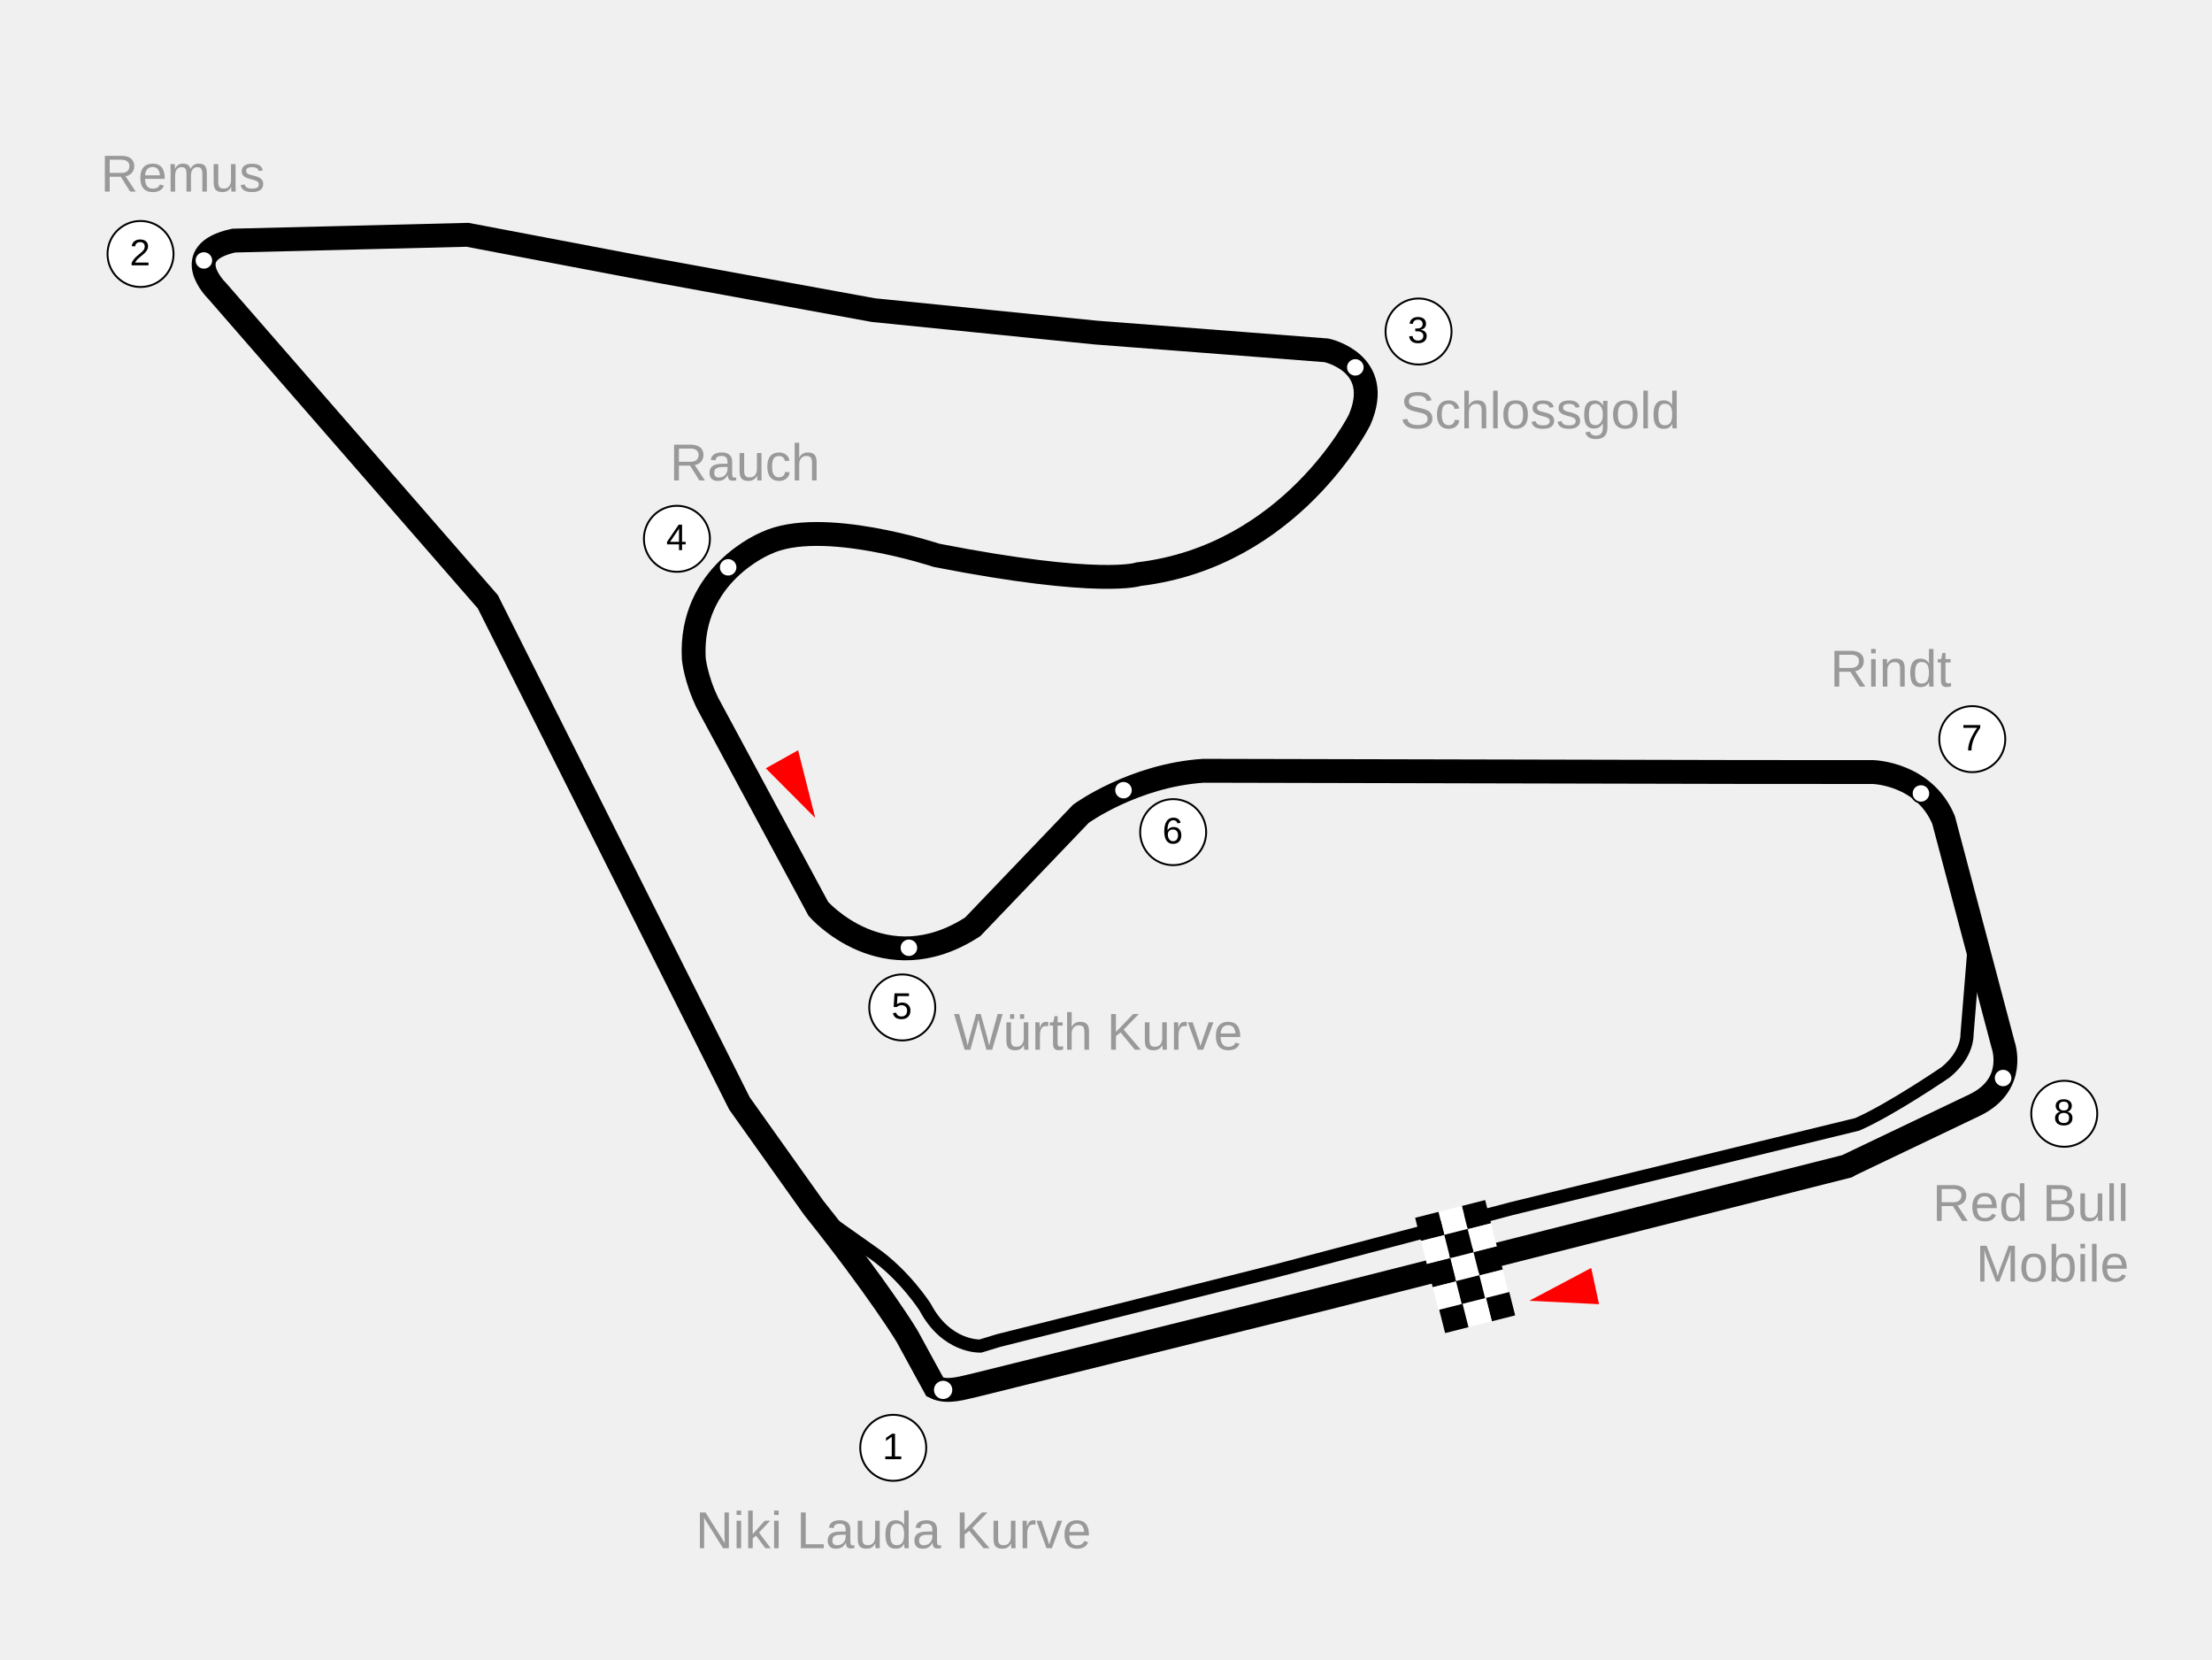
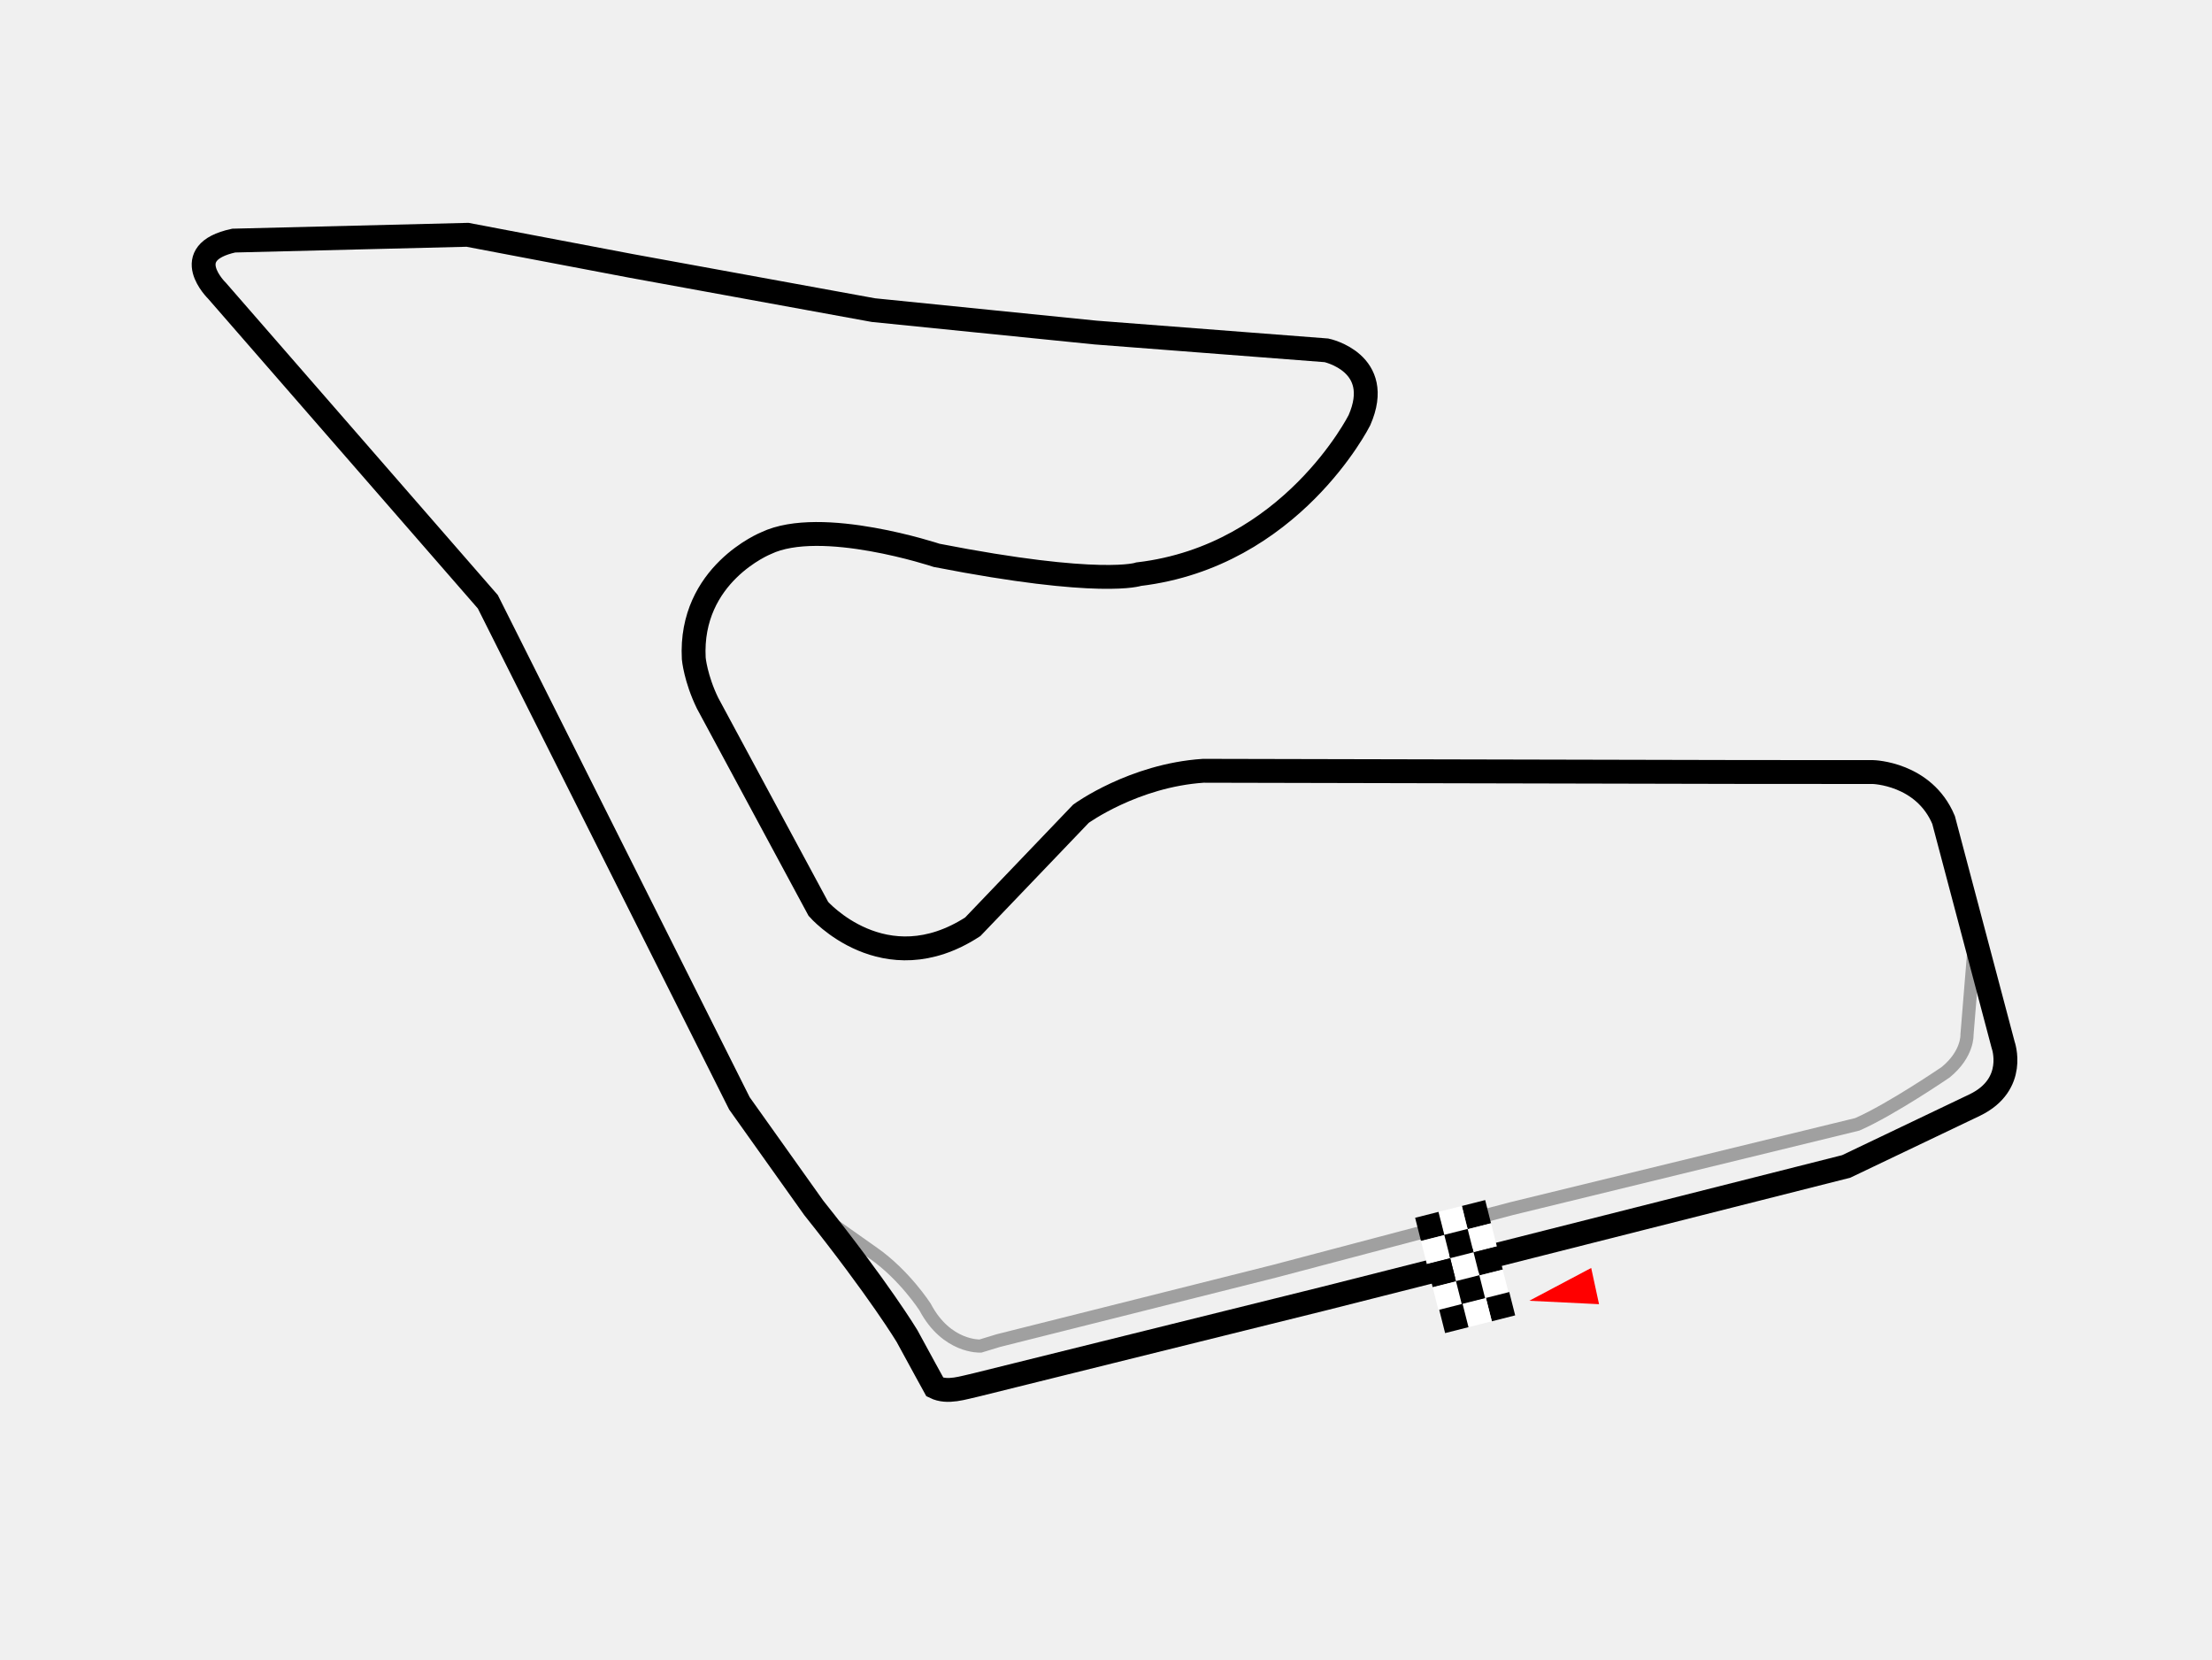
- <svg xmlns="http://www.w3.org/2000/svg" clip-rule="evenodd" stroke-miterlimit="10" viewBox="0 0 680.31 510.24">
-   <defs />
-   <g>
-     <path d="M 567.80 358.72 C 514.29 372.26 460.78 385.80 407.28 399.34 C 371.64 408.18 336.00 417.02 300.37 425.86 C 296.23 426.75 291.43 428.50 287.54 426.58 C 287.54 426.58 282.16 416.80 278.95 410.86 C 278.95 410.86 270.53 396.85 250.27 371.45 L 227.41 339.32 L 150.03 185.06 L 66.76 89.44 C 66.76 89.44 54.66 77.72 71.88 73.99 L 143.78 72.21 L 193.99 81.75 L 268.61 95.37 L 336.96 102.27 L 407.96 107.74 C 407.96 107.74 425.87 111.51 418.09 129.24 C 418.09 129.24 397.12 171.01 350.24 176.57 C 350.24 176.57 338.72 180.68 288.07 170.79 C 288.07 170.79 252.53 158.95 235.61 167.04 C 235.61 167.04 211.98 176.52 213.37 202.51 C 213.37 202.51 213.92 208.65 217.61 216.24 L 251.70 279.52 C 251.70 279.52 271.92 302.68 299.17 285.02 L 332.46 250.24 C 332.46 250.24 348.62 238.47 370.08 237.04 L 536.13 237.41 L 576.04 237.43 C 576.04 237.43 591.71 237.78 597.75 252.15 L 616.07 321.31 C 616.07 321.31 620.47 333.44 607.42 339.80 Z M 567.80 358.72 " stroke="#000000" stroke-width="7.34" fill="none" />
-     <path d="M 607.54 286.48 L 604.96 318.17 C 604.96 318.17 605.31 324.09 598.42 329.73 C 598.42 329.73 581.67 341.19 571.22 345.77 L 464.86 371.70 L 392.04 390.93 L 307.04 412.28 L 301.52 413.96 C 301.52 413.96 291.11 414.47 284.51 401.95 C 284.51 401.95 278.19 392.09 268.56 385.36 L 253.48 374.70 " stroke="#000000" stroke-width="4.04" fill="none" />
-     <text xml:space="preserve" font-family="Liberation Sans" font-size="18.00" fill="#999999" transform="matrix(0.887623, 0, 0, 0.887623, 0, 0)">
-       <tspan x="241.02" y="536.41">Niki Lauda Kurve</tspan>
-     </text>
-     <text xml:space="preserve" font-family="Liberation Sans" font-size="18.00" fill="#999999" transform="matrix(0.887623, 0, 0, 0.887623, 0, 0)">
-       <tspan x="485.13" y="148.40">Schlossgold</tspan>
-     </text>
-     <text xml:space="preserve" font-family="Liberation Sans" font-size="18.00" fill="#999999" transform="matrix(0.887623, 0, 0, 0.887623, 0, 0)">
-       <tspan x="232.08" y="166.45">Rauch</tspan>
-     </text>
-     <text xml:space="preserve" font-family="Liberation Sans" font-size="18.00" fill="#999999" transform="matrix(0.887623, 0, 0, 0.887623, 0, 0)">
-       <tspan x="330.50" y="363.71">Würth Kurve</tspan>
-     </text>
-     <text xml:space="preserve" font-family="Liberation Sans" font-size="18.00" fill="#999999" transform="matrix(0.887623, 0, 0, 0.887623, 0, 0)">
-       <tspan x="634.13" y="237.88">Rindt</tspan>
-     </text>
-     <path d="M 292.88 427.55 C 292.82 429.09 291.51 430.30 289.96 430.24 C 288.40 430.18 287.19 428.87 287.25 427.33 C 287.31 425.78 288.62 424.58 290.17 424.64 C 291.73 424.70 292.95 426.00 292.88 427.55 " fill-rule="non-zero" fill="#FFFFFF" />
-     <path d="M 571.29 359.25 C 571.23 360.79 569.92 362.00 568.36 361.94 C 566.80 361.88 565.59 360.57 565.65 359.03 C 565.71 357.48 567.02 356.28 568.58 356.34 C 570.13 356.40 571.35 357.70 571.29 359.25 " stroke="#000000" stroke-width="0.55" stroke-linecap="square" stroke-linejoin="bevel" fill="none" />
-     <path d="M 65.52 80.20 C 65.46 81.75 64.15 82.96 62.60 82.89 C 61.04 82.83 59.83 81.53 59.89 79.98 C 59.95 78.44 61.26 77.23 62.81 77.29 C 64.37 77.36 65.58 78.66 65.52 80.20 " fill-rule="non-zero" fill="#FFFFFF" />
-     <path d="M 65.52 80.20 C 65.46 81.75 64.15 82.96 62.60 82.89 C 61.04 82.83 59.83 81.53 59.89 79.98 C 59.95 78.44 61.26 77.23 62.81 77.29 C 64.37 77.36 65.58 78.66 65.52 80.20 " stroke="#000000" stroke-width="0.55" stroke-linecap="square" stroke-linejoin="bevel" fill="none" />
-     <path d="M 419.66 113.09 C 419.59 114.64 418.28 115.84 416.73 115.78 C 415.17 115.73 413.96 114.42 414.02 112.87 C 414.08 111.33 415.39 110.12 416.95 110.18 C 418.51 110.24 419.72 111.55 419.66 113.09 " fill="#FFFFFF" stroke="#000000" stroke-width="0.55" stroke-linecap="square" stroke-linejoin="bevel" />
-     <text xml:space="preserve" font-family="Liberation Sans" font-size="18.00" fill="#999999" transform="matrix(0.887623, 0, 0, 0.887623, 0, 0)">
-       <tspan x="669.63" y="423.00">Red Bull</tspan>
-       <tspan x="684.64" y="444.00">Mobile</tspan>
-     </text>
-     <text xml:space="preserve" font-family="Liberation Sans" font-size="18.00" fill="#999999" transform="matrix(0.887623, 0, 0, 0.887623, 0, 0)">
-       <tspan x="34.85" y="66.38">Remus</tspan>
-     </text>
-     <ellipse cx="274.72" cy="445.25" rx="10.15" ry="10.15" fill="#FFFFFF" stroke="#000000" stroke-width="0.59" />
-     <text xml:space="preserve" font-family="Liberation Sans" font-size="12.00" transform="matrix(0.948888, 0, 0, 0.948888, 0, 0)">
-       <tspan x="286.02" y="472.92">1</tspan>
-     </text>
-     <path d="M 489.38 389.94 L 491.79 401.08 L 470.33 400.03 Z M 489.38 389.94 " fill-rule="non-zero" fill="#FF0000" />
-     <g>
-       <path d="M 456.77 369.06 L 458.58 376.24 L 451.40 378.06 L 449.59 370.88 Z M 456.77 369.06 " fill-rule="non-zero" fill="#000000" />
-       <path d="M 449.59 370.88 L 451.40 378.06 L 444.22 379.87 L 442.41 372.69 Z M 449.59 370.88 " fill-rule="non-zero" fill="#FFFFFF" />
-       <path d="M 442.41 372.69 L 444.22 379.87 L 437.04 381.69 L 435.23 374.51 Z M 442.41 372.69 " fill-rule="non-zero" fill="#000000" />
-       <path d="M 458.57 376.18 L 460.38 383.36 L 453.20 385.18 L 451.39 378.00 Z M 458.57 376.18 " fill-rule="non-zero" fill="#FFFFFF" />
-       <path d="M 444.21 379.81 L 446.02 386.99 L 438.84 388.80 L 437.03 381.62 Z M 444.21 379.81 " fill-rule="non-zero" fill="#FFFFFF" />
-       <path d="M 451.37 377.93 L 453.19 385.11 L 446.01 386.93 L 444.19 379.75 Z M 451.37 377.93 " fill-rule="non-zero" fill="#000000" />
-       <path d="M 460.37 383.30 L 462.18 390.48 L 455.00 392.29 L 453.19 385.11 Z M 460.37 383.30 " fill-rule="non-zero" fill="#000000" />
-       <path d="M 453.19 385.11 L 455.00 392.29 L 447.82 394.11 L 446.01 386.93 Z M 453.19 385.11 " fill-rule="non-zero" fill="#FFFFFF" />
-       <path d="M 446.01 386.93 L 447.82 394.11 L 440.64 395.92 L 438.82 388.74 Z M 446.01 386.93 " fill-rule="non-zero" fill="#000000" />
-       <path d="M 462.16 390.42 L 463.98 397.60 L 456.80 399.41 L 454.98 392.23 Z M 462.16 390.42 " fill-rule="non-zero" fill="#FFFFFF" />
-       <path d="M 447.80 394.04 L 449.62 401.22 L 442.44 403.04 L 440.62 395.86 Z M 447.80 394.04 " fill-rule="non-zero" fill="#FFFFFF" />
-       <path d="M 454.97 392.17 L 456.78 399.35 L 449.60 401.16 L 447.79 393.98 Z M 454.97 392.17 " fill-rule="non-zero" fill="#000000" />
-       <path d="M 464.18 397.34 L 466.00 404.52 L 458.82 406.34 L 457.00 399.16 Z M 464.18 397.34 " fill-rule="non-zero" fill="#000000" />
-       <path d="M 457.00 399.16 L 458.82 406.34 L 451.64 408.15 L 449.82 400.97 Z M 457.00 399.16 " fill-rule="non-zero" fill="#FFFFFF" />
-       <path d="M 449.82 400.97 L 451.64 408.15 L 444.45 409.97 L 442.64 402.79 Z M 449.82 400.97 " fill-rule="non-zero" fill="#000000" />
+ <svg xmlns="http://www.w3.org/2000/svg" clip-rule="evenodd" stroke-miterlimit="10" viewBox="0 0 680.31 510.24" version="1.1" id="svg1457">
+   <defs id="defs1315" />
+   <path d="m 607.54,286.48 -2.58,31.69 c 0,0 0.35,5.92 -6.54,11.56 0,0 -16.75,11.46 -27.2,16.04 l -106.36,25.93 -72.82,19.23 -85,21.35 -5.52,1.68 c 0,0 -10.41,0.51 -17.01,-12.01 0,0 -6.32,-9.86 -15.95,-16.59 L 253.48,374.7" id="path1319" style="fill:none;stroke:#a0a0a0;stroke-width:4.04;stroke-opacity:1" />
+   <g id="g1455">
+     <path d="m 567.8,358.72 c -53.51,13.54 -107.02,27.08 -160.52,40.62 -35.64,8.84 -71.28,17.68 -106.91,26.52 -4.14,0.89 -8.94,2.64 -12.83,0.72 0,0 -5.38,-9.78 -8.59,-15.72 0,0 -8.42,-14.01 -28.68,-39.41 L 227.41,339.32 150.03,185.06 66.76,89.44 c 0,0 -12.1,-11.72 5.12,-15.45 l 71.9,-1.78 50.21,9.54 74.62,13.62 68.35,6.9 71,5.47 c 0,0 17.91,3.77 10.13,21.5 0,0 -20.97,41.77 -67.85,47.33 0,0 -11.52,4.11 -62.17,-5.78 0,0 -35.54,-11.84 -52.46,-3.75 0,0 -23.63,9.48 -22.24,35.47 0,0 0.55,6.14 4.24,13.73 l 34.09,63.28 c 0,0 20.22,23.16 47.47,5.5 l 33.29,-34.78 c 0,0 16.16,-11.77 37.62,-13.2 l 166.05,0.37 39.91,0.02 c 0,0 15.67,0.35 21.71,14.72 l 18.32,69.16 c 0,0 4.4,12.13 -8.65,18.49 z m 0,0" id="path1317" style="fill:none;stroke:#000000;stroke-width:7.34" />
+     <path d="m 489.38,389.94 2.41,11.14 -21.46,-1.05 z m 0,0" fill-rule="non-zero" id="path1367" style="fill:#ff0000" />
+     <g id="g1399">
+       <path d="m 456.77,369.06 1.81,7.18 -7.18,1.82 -1.81,-7.18 z m 0,0" fill-rule="non-zero" id="path1369" style="fill:#000000" />
+       <path d="m 449.59,370.88 1.81,7.18 -7.18,1.81 -1.81,-7.18 z m 0,0" fill-rule="non-zero" id="path1371" style="fill:#ffffff" />
+       <path d="m 442.41,372.69 1.81,7.18 -7.18,1.82 -1.81,-7.18 z m 0,0" fill-rule="non-zero" id="path1373" style="fill:#000000" />
+       <path d="m 458.57,376.18 1.81,7.18 -7.18,1.82 -1.81,-7.18 z m 0,0" fill-rule="non-zero" id="path1375" style="fill:#ffffff" />
+       <path d="m 444.21,379.81 1.81,7.18 -7.18,1.81 -1.81,-7.18 z m 0,0" fill-rule="non-zero" id="path1377" style="fill:#ffffff" />
+       <path d="m 451.37,377.93 1.82,7.18 -7.18,1.82 -1.82,-7.18 z m 0,0" fill-rule="non-zero" id="path1379" style="fill:#000000" />
+       <path d="m 460.37,383.3 1.81,7.18 -7.18,1.81 -1.81,-7.18 z m 0,0" fill-rule="non-zero" id="path1381" style="fill:#000000" />
+       <path d="m 453.19,385.11 1.81,7.18 -7.18,1.82 -1.81,-7.18 z m 0,0" fill-rule="non-zero" id="path1383" style="fill:#ffffff" />
+       <path d="m 446.01,386.93 1.81,7.18 -7.18,1.81 -1.82,-7.18 z m 0,0" fill-rule="non-zero" id="path1385" style="fill:#000000" />
+       <path d="m 462.16,390.42 1.82,7.18 -7.18,1.81 -1.82,-7.18 z m 0,0" fill-rule="non-zero" id="path1387" style="fill:#ffffff" />
+       <path d="m 447.8,394.04 1.82,7.18 -7.18,1.82 -1.82,-7.18 z m 0,0" fill-rule="non-zero" id="path1389" style="fill:#ffffff" />
+       <path d="m 454.97,392.17 1.81,7.18 -7.18,1.81 -1.81,-7.18 z m 0,0" fill-rule="non-zero" id="path1391" style="fill:#000000" />
+       <path d="m 464.18,397.34 1.82,7.18 -7.18,1.82 -1.82,-7.18 z m 0,0" fill-rule="non-zero" id="path1393" style="fill:#000000" />
+       <path d="m 457,399.16 1.82,7.18 -7.18,1.81 -1.82,-7.18 z m 0,0" fill-rule="non-zero" id="path1395" style="fill:#ffffff" />
+       <path d="m 449.82,400.97 1.82,7.18 -7.19,1.82 -1.81,-7.18 z m 0,0" fill-rule="non-zero" id="path1397" style="fill:#000000" />
    </g>
-     <path d="M 235.52 236.28 L 245.46 230.72 L 250.73 251.55 Z M 235.52 236.28 " fill-rule="non-zero" fill="#FF0000" />
-     <ellipse cx="43.22" cy="78.11" rx="10.15" ry="10.15" fill="#FFFFFF" stroke="#000000" stroke-width="0.59" />
-     <text xml:space="preserve" font-family="Liberation Sans" font-size="12.00" transform="matrix(0.948888, 0, 0, 0.948888, 0, 0)">
-       <tspan x="42.05" y="85.99">2</tspan>
-     </text>
-     <ellipse cx="436.28" cy="101.95" rx="10.15" ry="10.15" fill="#FFFFFF" stroke="#000000" stroke-width="0.59" />
-     <text xml:space="preserve" font-family="Liberation Sans" font-size="12.00" transform="matrix(0.948888, 0, 0, 0.948888, 0, 0)">
-       <tspan x="456.28" y="111.12">3</tspan>
-     </text>
-     <ellipse cx="277.49" cy="309.82" rx="10.15" ry="10.15" fill="#FFFFFF" stroke="#000000" stroke-width="0.59" />
-     <text xml:space="preserve" font-family="Liberation Sans" font-size="12.00" transform="matrix(0.948888, 0, 0, 0.948888, 0, 0)">
-       <tspan x="288.93" y="330.19">5</tspan>
-     </text>
-     <ellipse cx="360.81" cy="255.91" rx="10.15" ry="10.15" fill="#FFFFFF" stroke="#000000" stroke-width="0.59" />
-     <text xml:space="preserve" font-family="Liberation Sans" font-size="12.00" transform="matrix(0.948888, 0, 0, 0.948888, 0, 0)">
-       <tspan x="376.75" y="273.37">6</tspan>
-     </text>
-     <ellipse cx="606.58" cy="227.31" rx="10.15" ry="10.15" fill="#FFFFFF" stroke="#000000" stroke-width="0.59" />
-     <text xml:space="preserve" font-family="Liberation Sans" font-size="12.00" transform="matrix(0.948888, 0, 0, 0.948888, 0, 0)">
-       <tspan x="635.76" y="243.24">7</tspan>
-     </text>
-     <ellipse cx="634.87" cy="342.52" rx="10.15" ry="10.15" fill="#FFFFFF" stroke="#000000" stroke-width="0.59" />
-     <text xml:space="preserve" font-family="Liberation Sans" font-size="12.00" transform="matrix(0.948888, 0, 0, 0.948888, 0, 0)">
-       <tspan x="665.57" y="364.64">8</tspan>
-     </text>
-     <ellipse cx="208.19" cy="165.70" rx="10.15" ry="10.15" fill="#FFFFFF" stroke="#000000" stroke-width="0.59" />
-     <text xml:space="preserve" font-family="Liberation Sans" font-size="12.00" transform="matrix(0.948888, 0, 0, 0.948888, 0, 0)">
-       <tspan x="215.91" y="178.30">4</tspan>
-     </text>
-     <path d="M 226.76 174.58 C 226.70 176.13 225.39 177.34 223.83 177.27 C 222.28 177.22 221.07 175.91 221.13 174.37 C 221.19 172.82 222.50 171.62 224.05 171.67 C 225.61 171.73 226.82 173.04 226.76 174.58 " fill="#FFFFFF" stroke="#000000" stroke-width="0.55" stroke-linecap="square" stroke-linejoin="bevel" />
-     <path d="M 282.35 291.58 C 282.29 293.12 280.98 294.33 279.43 294.27 C 277.87 294.21 276.66 292.91 276.72 291.36 C 276.78 289.81 278.09 288.61 279.64 288.67 C 281.20 288.73 282.41 290.03 282.35 291.58 " fill="#FFFFFF" stroke="#000000" stroke-width="0.55" stroke-linecap="square" stroke-linejoin="bevel" />
-     <path d="M 348.35 243.12 C 348.29 244.66 346.98 245.87 345.43 245.81 C 343.87 245.75 342.66 244.45 342.72 242.90 C 342.78 241.35 344.09 240.15 345.64 240.21 C 347.20 240.27 348.41 241.57 348.35 243.12 " fill="#FFFFFF" stroke="#000000" stroke-width="0.55" stroke-linecap="square" stroke-linejoin="bevel" />
-     <path d="M 593.61 244.12 C 593.55 245.66 592.24 246.87 590.69 246.81 C 589.13 246.75 587.92 245.45 587.98 243.90 C 588.04 242.35 589.35 241.15 590.91 241.21 C 592.46 241.27 593.67 242.57 593.61 244.12 " fill="#FFFFFF" stroke="#000000" stroke-width="0.55" stroke-linecap="square" stroke-linejoin="bevel" />
-     <path d="M 618.88 331.64 C 618.81 333.19 617.51 334.39 615.95 334.33 C 614.39 334.27 613.18 332.97 613.24 331.42 C 613.30 329.88 614.61 328.67 616.17 328.73 C 617.72 328.79 618.93 330.09 618.88 331.64 " fill="#FFFFFF" stroke="#000000" stroke-width="0.55" stroke-linecap="square" stroke-linejoin="bevel" />
  </g>
</svg>
